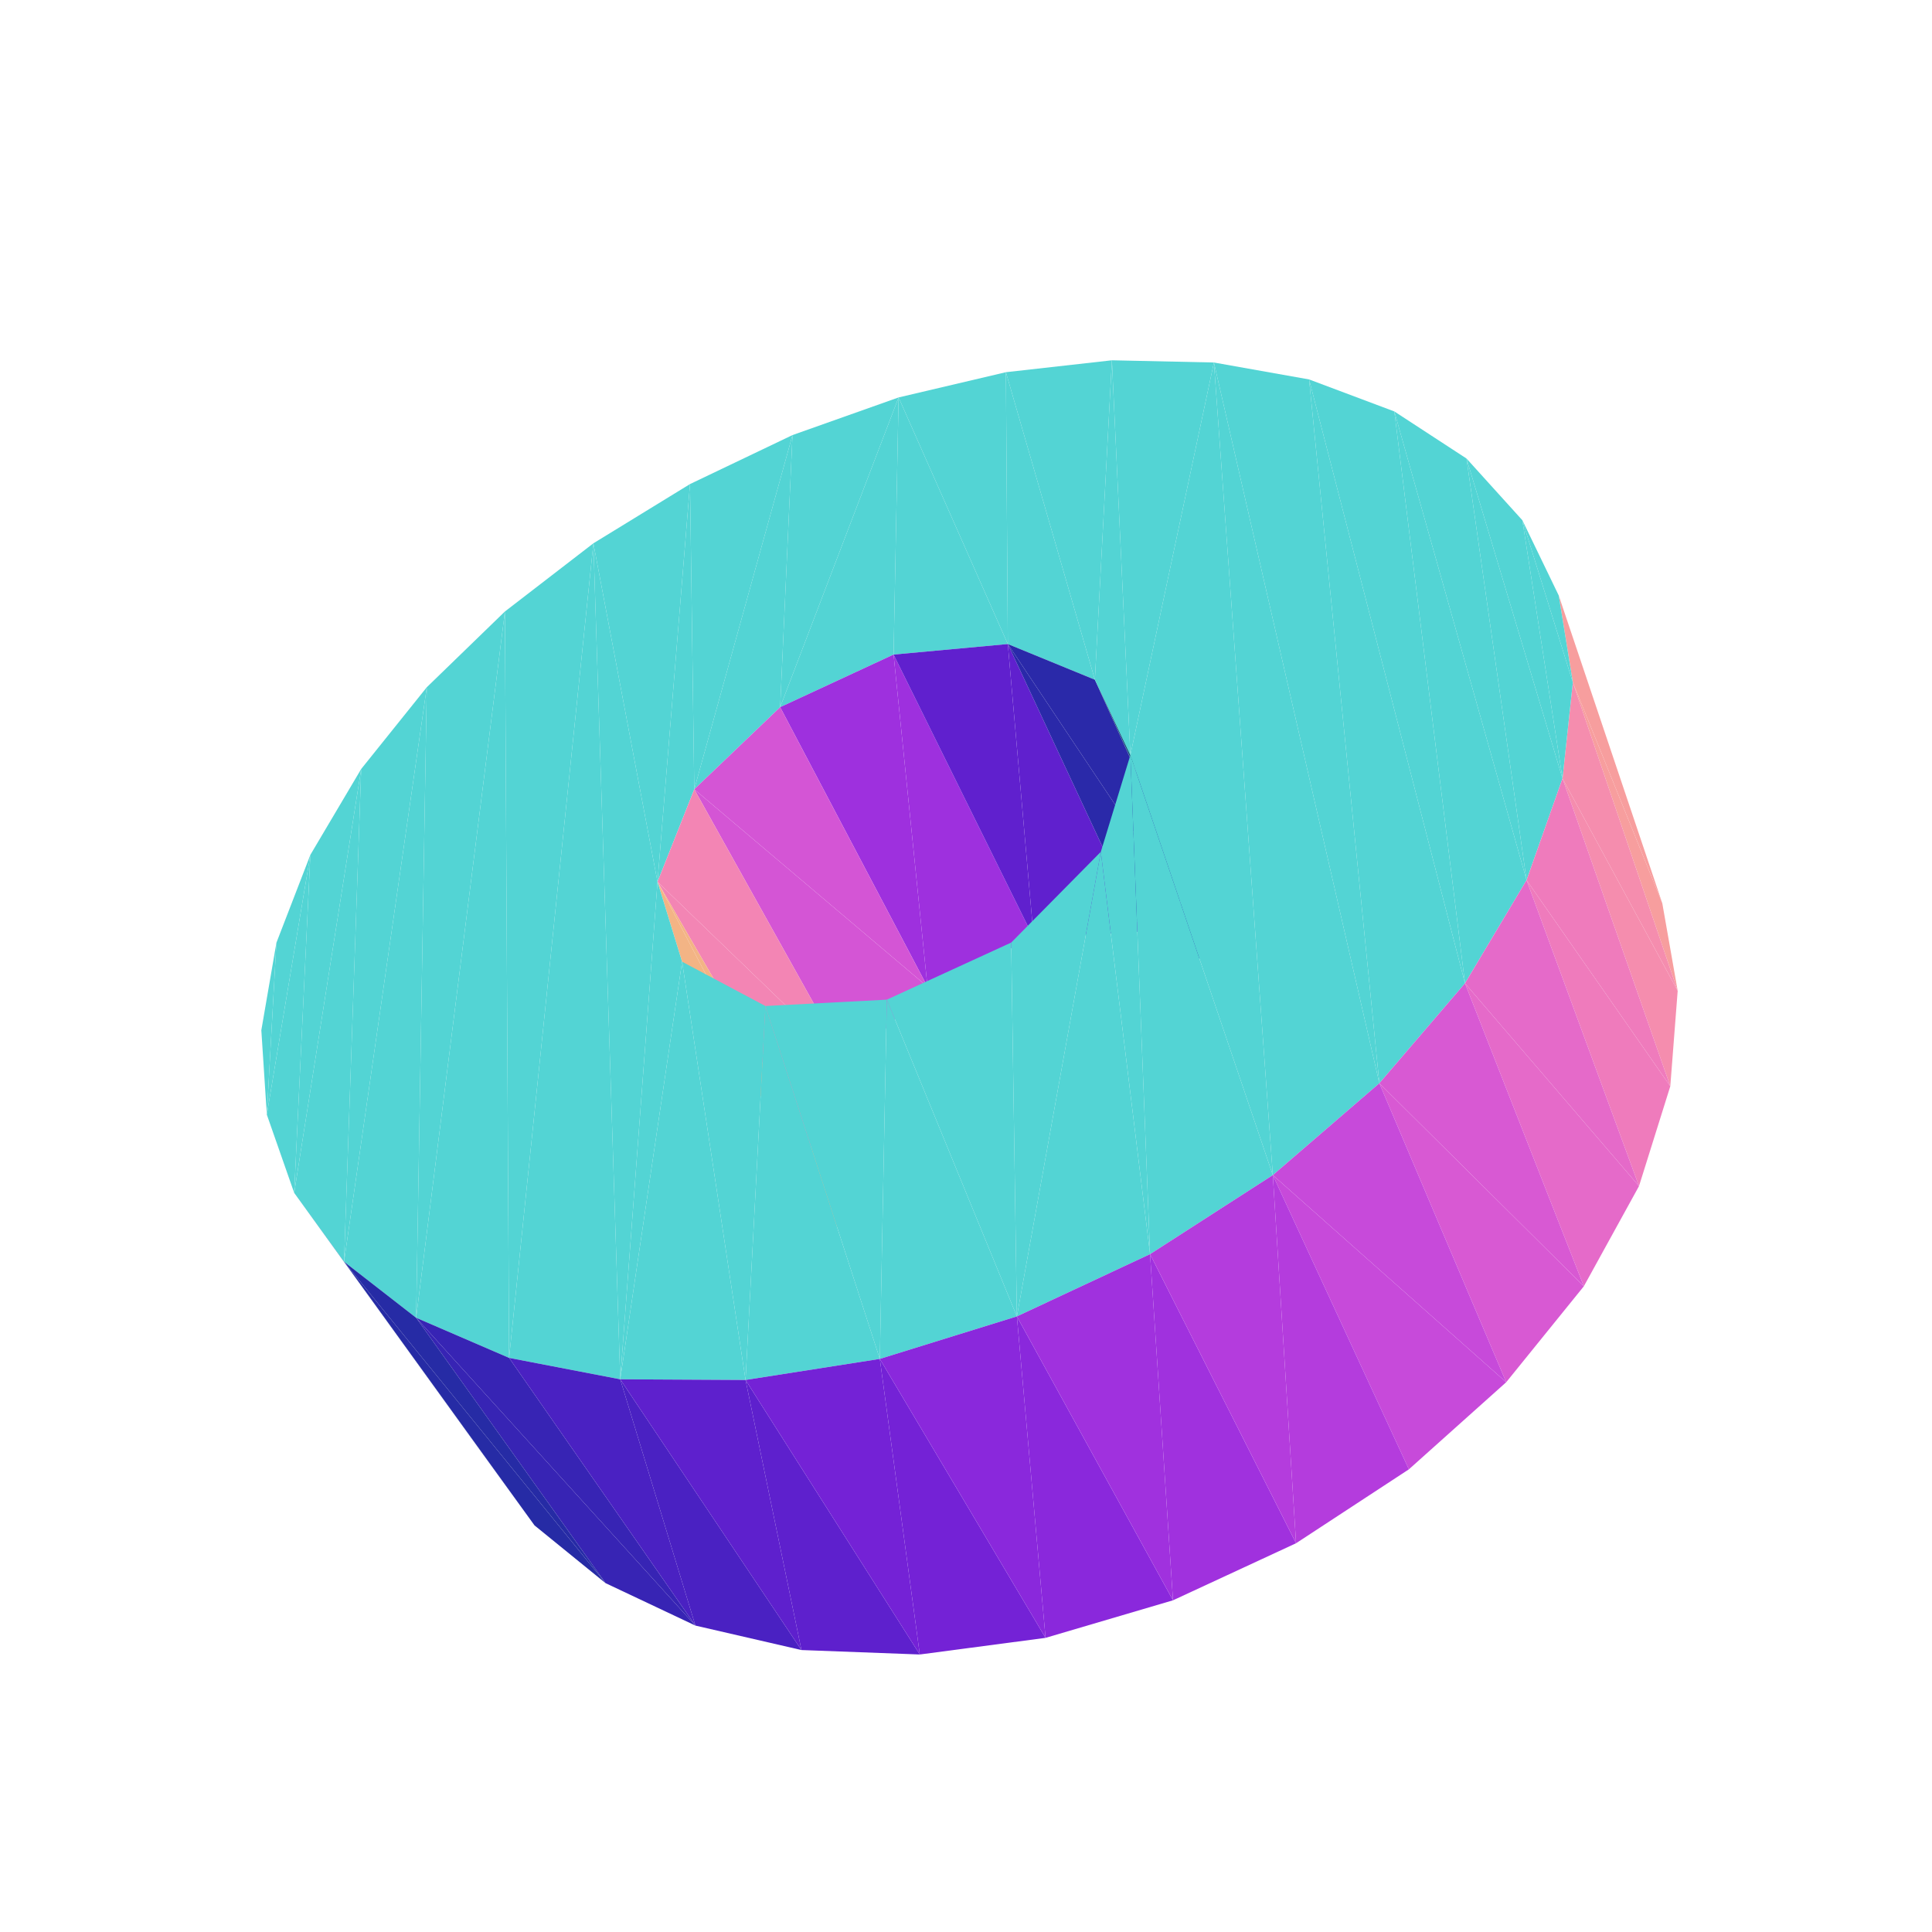
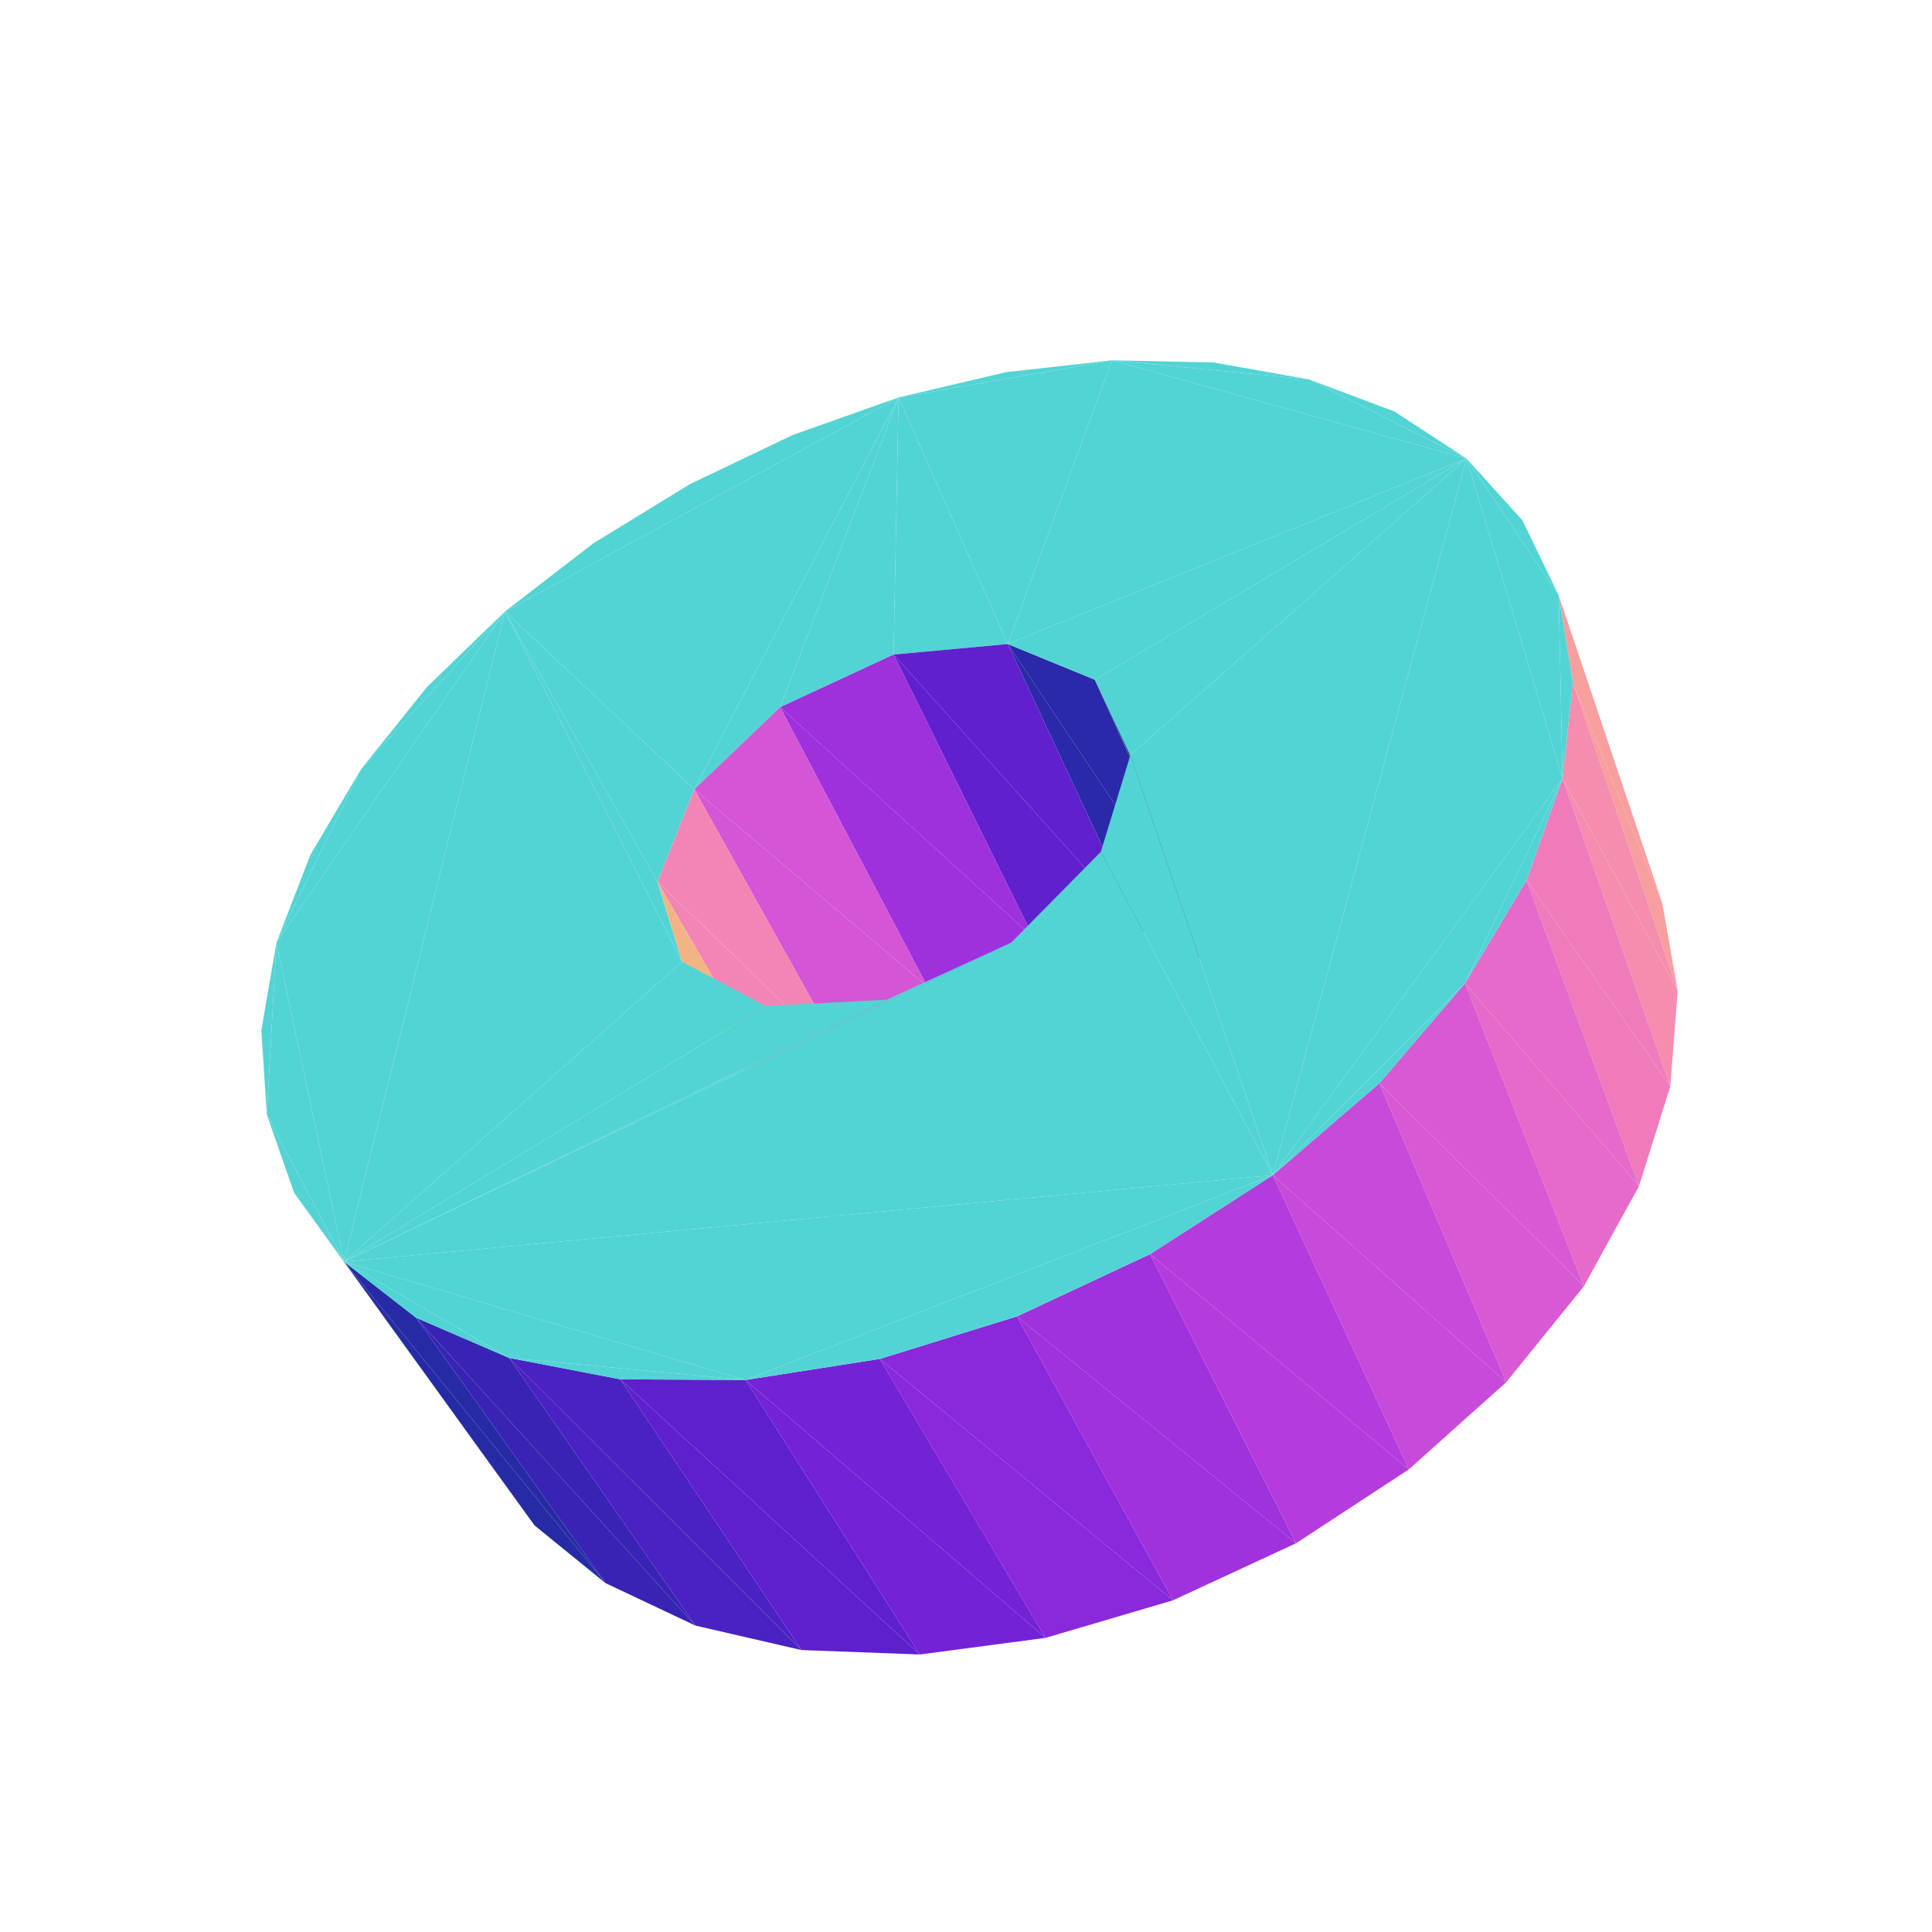
<svg xmlns="http://www.w3.org/2000/svg" viewBox="-250 -250 500 500" width="500" height="500">
-   <path d="M-44.902,-137.403L-48.096,-66.986L-17.445,-147.143zM-71.428,-124.722L-70.324,-45.734L-44.902,-137.403z" style="fill:rgb(83,212,212)" />
-   <path d="M-18.744,-80.599L-9.971,5.362L17.519,-7.254z" style="fill:rgb(158,48,222)" />
-   <path d="M-79.834,-21.776L-71.428,-124.722L-96.43,-109.394zM-17.445,-147.143L10.824,-83.322L10.324,-153.674z" style="fill:rgb(83,212,212)" />
+   <path d="M-17.445,-147.143L-44.902,-137.403L-71.428,-124.722zM-71.428,-124.722L-96.43,-109.394L-119.329,-91.746zM-17.445,-147.143L-71.428,-124.722L-119.329,-91.746zM37.757,-156.756L10.324,-153.674L-17.445,-147.143zM-119.329,-91.746L-139.55,-72.14L-156.522,-50.99z" style="fill:rgb(83,212,212)" />
+   <path d="M17.519,-7.254L-48.096,-66.986L-9.971,5.362z" style="fill:rgb(158,48,222)" />
+   <path d="M-70.324,-45.734L-17.445,-147.143L-119.329,-91.746z" style="fill:rgb(83,212,212)" />
+   <path d="M45.576,-8.896L-18.744,-80.599L17.519,-7.254z" style="fill:rgb(96,32,206)" />
+   <path d="M-119.329,-91.746L-156.522,-50.99L-178.464,-6.021z" style="fill:rgb(83,212,212)" />
  <path d="M-9.971,5.362L-70.324,-45.734L-30.366,25.912z" style="fill:rgb(212,85,213)" />
-   <path d="M10.824,-83.322L17.519,-7.254L45.576,-8.896z" style="fill:rgb(96,32,206)" />
-   <path d="M10.324,-153.674L33.356,-74.085L37.757,-156.756z" style="fill:rgb(83,212,212)" />
+   <path d="M37.757,-156.756L-17.445,-147.143L10.824,-83.322zM88.79,-151.803L64.16,-156.185L37.757,-156.756zM-156.522,-50.99L-169.677,-28.769L-178.464,-6.021z" style="fill:rgb(83,212,212)" />
  <path d="M67.288,1.217L10.824,-83.322L45.576,-8.896z" style="fill:rgb(42,41,169)" />
-   <path d="M-17.445,-147.143L-48.096,-66.986L-18.744,-80.599z" style="fill:rgb(83,212,212)" />
+   <path d="M-48.096,-66.986L-18.744,-80.599L-17.445,-147.143z" style="fill:rgb(83,212,212)" />
  <path d="M-30.366,25.912L-79.834,-21.776L-38.497,49.591z" style="fill:rgb(243,133,180)" />
-   <path d="M-9.971,5.362L-18.744,-80.599L-48.096,-66.986z" style="fill:rgb(158,48,222)" />
-   <path d="M-44.902,-137.403L-70.324,-45.734L-48.096,-66.986z" style="fill:rgb(83,212,212)" />
-   <path d="M-70.324,-45.734L-9.971,5.362L-48.096,-66.986z" style="fill:rgb(212,85,213)" />
+   <path d="M17.519,-7.254L-18.744,-80.599L-48.096,-66.986z" style="fill:rgb(158,48,222)" />
+   <path d="M-70.324,-45.734L-48.096,-66.986L-17.445,-147.143z" style="fill:rgb(83,212,212)" />
+   <path d="M-9.971,5.362L-48.096,-66.986L-70.324,-45.734z" style="fill:rgb(212,85,213)" />
  <path d="M-17.445,-147.143L-18.744,-80.599L10.824,-83.322z" style="fill:rgb(83,212,212)" />
-   <path d="M17.519,-7.254L10.824,-83.322L-18.744,-80.599z" style="fill:rgb(96,32,206)" />
-   <path d="M-71.428,-124.722L-79.834,-21.776L-70.324,-45.734z" style="fill:rgb(83,212,212)" />
-   <path d="M-79.834,-21.776L-31.634,70.464L-38.497,49.591z" style="fill:rgb(243,180,133)" />
-   <path d="M37.757,-156.756L42.54,-54.58L64.16,-156.185z" style="fill:rgb(83,212,212)" />
-   <path d="M-79.834,-21.776L-30.366,25.912L-70.324,-45.734z" style="fill:rgb(243,133,180)" />
-   <path d="M10.324,-153.674L10.824,-83.322L33.356,-74.085z" style="fill:rgb(83,212,212)" />
+   <path d="M45.576,-8.896L10.824,-83.322L-18.744,-80.599z" style="fill:rgb(96,32,206)" />
+   <path d="M129.535,-131.331L88.79,-151.803L37.757,-156.756zM-79.834,-21.776L-70.324,-45.734L-119.329,-91.746z" style="fill:rgb(83,212,212)" />
+   <path d="M-30.366,25.912L-70.324,-45.734L-79.834,-21.776z" style="fill:rgb(243,133,180)" />
  <path d="M76.615,21.102L33.356,-74.085L67.288,1.217z" style="fill:rgb(11,74,121)" />
-   <path d="M-156.522,-50.99L-160.961,76.525L-139.55,-72.14zM-139.55,-72.14L-142.303,91.036L-119.329,-91.746zM-169.677,-28.769L-173.864,58.715L-156.522,-50.99zM-119.329,-91.746L-118.248,101.42L-96.43,-109.394zM-178.464,-6.021L-180.946,38.468L-169.677,-28.769z" style="fill:rgb(83,212,212)" />
-   <path d="M10.824,-83.322L67.288,1.217L33.356,-74.085z" style="fill:rgb(42,41,169)" />
-   <path d="M-180.946,38.468L-178.464,-6.021L-182.369,16.627zM37.757,-156.756L33.356,-74.085L42.54,-54.58z" style="fill:rgb(83,212,212)" />
+   <path d="M129.535,-131.331L37.757,-156.756L10.824,-83.322z" style="fill:rgb(83,212,212)" />
+   <path d="M-38.497,49.591L-73.477,-1.111L-31.634,70.464z" style="fill:rgb(243,180,133)" />
+   <path d="M67.288,1.217L33.356,-74.085L10.824,-83.322z" style="fill:rgb(42,41,169)" />
+   <path d="M-119.329,-91.746L-178.464,-6.021L-160.961,76.525zM129.535,-131.331L110.857,-143.518L88.79,-151.803zM-73.477,-1.111L-79.834,-21.776L-119.329,-91.746z" style="fill:rgb(83,212,212)" />
+   <path d="M-38.497,49.591L-79.834,-21.776L-73.477,-1.111z" style="fill:rgb(243,180,133)" />
+   <path d="M-178.464,-6.021L-182.369,16.627L-180.946,38.468z" style="fill:rgb(83,212,212)" />
  <path d="M-111.665,144.774L-173.864,58.715L-124.761,126.695z" style="fill:rgb(25,53,148)" />
-   <path d="M-31.634,70.464L-79.834,-21.776L-73.477,-1.111z" style="fill:rgb(243,180,133)" />
-   <path d="M-169.677,-28.769L-180.946,38.468L-173.864,58.715z" style="fill:rgb(83,212,212)" />
-   <path d="M33.356,-74.085L76.615,21.102L42.54,-54.58z" style="fill:rgb(11,74,121)" />
-   <path d="M-156.522,-50.99L-173.864,58.715L-160.961,76.525zM-96.43,-109.394L-89.486,106.961L-79.834,-21.776z" style="fill:rgb(83,212,212)" />
+   <path d="M129.535,-131.331L10.824,-83.322L33.356,-74.085zM-73.477,-1.111L-119.329,-91.746L-160.961,76.525z" style="fill:rgb(83,212,212)" />
+   <path d="M76.615,21.102L42.54,-54.58L33.356,-74.085z" style="fill:rgb(11,74,121)" />
+   <path d="M-178.464,-6.021L-180.946,38.468L-160.961,76.525zM129.535,-131.331L33.356,-74.085L42.54,-54.58z" style="fill:rgb(83,212,212)" />
  <path d="M180.202,-16.223L157.049,-73.398L184.184,6.426z" style="fill:rgb(247,158,158)" />
  <path d="M-93.29,159.711L-160.961,76.525L-111.665,144.774z" style="fill:rgb(38,43,165)" />
-   <path d="M64.16,-156.185L106.976,30.347L88.79,-151.803zM-139.55,-72.14L-160.961,76.525L-142.303,91.036zM88.79,-151.803L129.135,4.477L110.857,-143.518z" style="fill:rgb(83,212,212)" />
-   <path d="M-173.864,58.715L-111.665,144.774L-160.961,76.525z" style="fill:rgb(25,53,148)" />
-   <path d="M110.857,-143.518L145.07,-22.225L129.535,-131.331z" style="fill:rgb(83,212,212)" />
-   <path d="M157.049,-73.398L180.202,-16.223L153.397,-95.897z" style="fill:rgb(247,158,158)" />
-   <path d="M-119.329,-91.746L-142.303,91.036L-118.248,101.42z" style="fill:rgb(83,212,212)" />
+   <path d="M153.398,-95.897L143.985,-115.364L129.535,-131.331z" style="fill:rgb(83,212,212)" />
+   <path d="M-111.665,144.774L-160.961,76.525L-173.864,58.715z" style="fill:rgb(25,53,148)" />
+   <path d="M180.202,-16.223L153.398,-95.897L157.049,-73.398z" style="fill:rgb(247,158,158)" />
+   <path d="M-180.946,38.468L-173.864,58.715L-160.961,76.525z" style="fill:rgb(83,212,212)" />
  <path d="M184.184,6.426L154.378,-48.544L182.272,31.12z" style="fill:rgb(245,141,174)" />
  <path d="M-70.032,170.698L-142.303,91.036L-93.29,159.711z" style="fill:rgb(55,36,180)" />
-   <path d="M129.535,-131.331L154.378,-48.544L143.985,-115.364zM64.16,-156.185L42.54,-54.58L79.407,54.117zM-96.43,-109.394L-118.248,101.42L-89.486,106.961zM143.985,-115.364L157.049,-73.398L153.397,-95.897z" style="fill:rgb(83,212,212)" />
-   <path d="M-160.961,76.525L-93.29,159.711L-142.303,91.036z" style="fill:rgb(38,43,165)" />
-   <path d="M-79.834,-21.776L-89.486,106.961L-73.477,-1.111z" style="fill:rgb(83,212,212)" />
-   <path d="M154.378,-48.544L184.184,6.426L157.049,-73.398z" style="fill:rgb(245,141,174)" />
+   <path d="M-51.915,10.357L-73.477,-1.111L-160.961,76.525zM154.378,-48.544L153.398,-95.897L129.535,-131.331z" style="fill:rgb(83,212,212)" />
+   <path d="M-93.29,159.711L-142.303,91.036L-160.961,76.525z" style="fill:rgb(38,43,165)" />
+   <path d="M184.184,6.426L157.049,-73.398L154.378,-48.544z" style="fill:rgb(245,141,174)" />
+   <path d="M-20.487,8.709L-51.915,10.357L-160.961,76.525z" style="fill:rgb(83,212,212)" />
  <path d="M182.272,31.12L145.07,-22.225L174.175,56.961z" style="fill:rgb(239,123,188)" />
-   <path d="M143.985,-115.364L154.378,-48.544L157.049,-73.398z" style="fill:rgb(83,212,212)" />
-   <path d="M-89.486,106.961L-70.032,170.698L-42.587,177.029z" style="fill:rgb(74,33,194)" />
-   <path d="M129.535,-131.331L145.07,-22.225L154.378,-48.544z" style="fill:rgb(83,212,212)" />
-   <path d="M-142.303,91.036L-70.032,170.698L-118.248,101.42z" style="fill:rgb(55,36,180)" />
-   <path d="M-73.477,-1.111L-57.052,107.134L-51.915,10.357z" style="fill:rgb(83,212,212)" />
+   <path d="M-42.587,177.029L-118.248,101.42L-70.032,170.698z" style="fill:rgb(74,33,194)" />
+   <path d="M11.697,-6.065L-20.487,8.709L-160.961,76.525zM79.407,54.117L129.535,-131.331L42.54,-54.58z" style="fill:rgb(83,212,212)" />
+   <path d="M-70.032,170.698L-118.248,101.42L-142.303,91.036z" style="fill:rgb(55,36,180)" />
+   <path d="M154.378,-48.544L157.049,-73.398L153.398,-95.897z" style="fill:rgb(83,212,212)" />
  <path d="M174.175,56.961L129.135,4.477L159.9,82.883z" style="fill:rgb(229,106,201)" />
-   <path d="M145.07,-22.225L182.272,31.12L154.378,-48.544z" style="fill:rgb(239,123,188)" />
-   <path d="M110.857,-143.518L129.135,4.477L145.07,-22.225z" style="fill:rgb(83,212,212)" />
-   <path d="M-57.052,107.134L-42.587,177.029L-11.956,178.179z" style="fill:rgb(94,32,205)" />
-   <path d="M88.79,-151.803L106.976,30.347L129.135,4.477zM34.892,-29.551L47.634,74.576L42.54,-54.58zM64.16,-156.185L79.407,54.117L106.976,30.347z" style="fill:rgb(83,212,212)" />
-   <path d="M-70.032,170.698L-89.486,106.961L-118.248,101.42z" style="fill:rgb(74,33,194)" />
+   <path d="M-11.956,178.179L-89.486,106.961L-42.587,177.029z" style="fill:rgb(94,32,205)" />
+   <path d="M182.272,31.12L154.378,-48.544L145.07,-22.225z" style="fill:rgb(239,123,188)" />
+   <path d="M79.407,54.117L42.54,-54.58L34.892,-29.551zM-160.961,76.525L-142.303,91.036L-118.248,101.42zM79.407,54.117L154.378,-48.544L129.535,-131.331z" style="fill:rgb(83,212,212)" />
  <path d="M159.9,82.883L106.976,30.347L139.806,107.716z" style="fill:rgb(216,89,211)" />
-   <path d="M-51.915,10.357L-22.301,101.684L-20.487,8.709zM11.697,-6.064L13.167,90.688L34.892,-29.551z" style="fill:rgb(83,212,212)" />
-   <path d="M-22.301,101.684L-11.956,178.179L20.588,173.877z" style="fill:rgb(116,34,214)" />
-   <path d="M129.135,4.477L174.175,56.961L145.07,-22.225z" style="fill:rgb(229,106,201)" />
-   <path d="M-20.487,8.709L13.167,90.688L11.697,-6.064zM-73.477,-1.111L-89.486,106.961L-57.052,107.134z" style="fill:rgb(83,212,212)" />
+   <path d="M20.588,173.877L-57.052,107.134L-11.956,178.179z" style="fill:rgb(116,34,214)" />
+   <path d="M-42.587,177.029L-89.486,106.961L-118.248,101.42z" style="fill:rgb(74,33,194)" />
+   <path d="M79.407,54.117L34.892,-29.551L11.697,-6.065zM-160.961,76.525L79.407,54.117L11.697,-6.065z" style="fill:rgb(83,212,212)" />
+   <path d="M174.175,56.961L145.07,-22.225L129.135,4.477z" style="fill:rgb(229,106,201)" />
  <path d="M139.806,107.716L79.407,54.117L114.621,130.259z" style="fill:rgb(199,74,218)" />
-   <path d="M13.167,90.688L20.588,173.877L53.57,164.158z" style="fill:rgb(138,40,220)" />
-   <path d="M79.407,54.117L85.423,149.389L114.621,130.259z" style="fill:rgb(180,60,221)" />
-   <path d="M-42.587,177.029L-57.052,107.134L-89.486,106.961z" style="fill:rgb(94,32,205)" />
-   <path d="M47.634,74.576L53.57,164.158L85.423,149.389z" style="fill:rgb(160,49,222)" />
-   <path d="M106.976,30.347L159.9,82.883L129.135,4.477z" style="fill:rgb(216,89,211)" />
-   <path d="M-51.915,10.357L-57.052,107.134L-22.301,101.684z" style="fill:rgb(83,212,212)" />
-   <path d="M-11.956,178.179L-22.301,101.684L-57.052,107.134z" style="fill:rgb(116,34,214)" />
-   <path d="M42.54,-54.58L47.634,74.576L79.407,54.117z" style="fill:rgb(83,212,212)" />
-   <path d="M79.407,54.117L139.806,107.716L106.976,30.347z" style="fill:rgb(199,74,218)" />
-   <path d="M34.892,-29.551L13.167,90.688L47.634,74.576zM-20.487,8.709L-22.301,101.684L13.167,90.688z" style="fill:rgb(83,212,212)" />
-   <path d="M20.588,173.877L13.167,90.688L-22.301,101.684z" style="fill:rgb(138,40,220)" />
-   <path d="M85.423,149.389L79.407,54.117L47.634,74.576z" style="fill:rgb(180,60,221)" />
-   <path d="M53.57,164.158L47.634,74.576L13.167,90.688z" style="fill:rgb(160,49,222)" />
+   <path d="M53.57,164.158L-22.301,101.684L20.588,173.877z" style="fill:rgb(138,40,220)" />
+   <path d="M-160.961,76.525L-118.248,101.42L-57.052,107.134z" style="fill:rgb(83,212,212)" />
+   <path d="M114.621,130.259L47.634,74.576L85.423,149.389z" style="fill:rgb(180,60,221)" />
+   <path d="M85.423,149.389L13.167,90.687L53.57,164.158z" style="fill:rgb(160,49,222)" />
+   <path d="M-11.956,178.179L-57.052,107.134L-89.486,106.961z" style="fill:rgb(94,32,205)" />
+   <path d="M159.9,82.883L129.135,4.477L106.976,30.347z" style="fill:rgb(216,89,211)" />
+   <path d="M129.135,4.477L145.07,-22.225L154.378,-48.544zM-160.961,76.525L-57.052,107.134L79.407,54.117z" style="fill:rgb(83,212,212)" />
+   <path d="M20.588,173.877L-22.301,101.684L-57.052,107.134z" style="fill:rgb(116,34,214)" />
+   <path d="M-118.248,101.42L-89.486,106.961L-57.052,107.134z" style="fill:rgb(83,212,212)" />
+   <path d="M139.806,107.716L106.976,30.347L79.407,54.117z" style="fill:rgb(199,74,218)" />
+   <path d="M79.407,54.117L129.135,4.477L154.378,-48.544z" style="fill:rgb(83,212,212)" />
+   <path d="M53.57,164.158L13.167,90.687L-22.301,101.684z" style="fill:rgb(138,40,220)" />
+   <path d="M114.621,130.259L79.407,54.117L47.634,74.576z" style="fill:rgb(180,60,221)" />
+   <path d="M85.423,149.389L47.634,74.576L13.167,90.687z" style="fill:rgb(160,49,222)" />
+   <path d="M79.407,54.117L106.976,30.347L129.135,4.477zM-57.052,107.134L-22.301,101.684L13.167,90.687zM-57.052,107.134L13.167,90.687L79.407,54.117zM13.167,90.687L47.634,74.576L79.407,54.117z" style="fill:rgb(83,212,212)" />
</svg>
